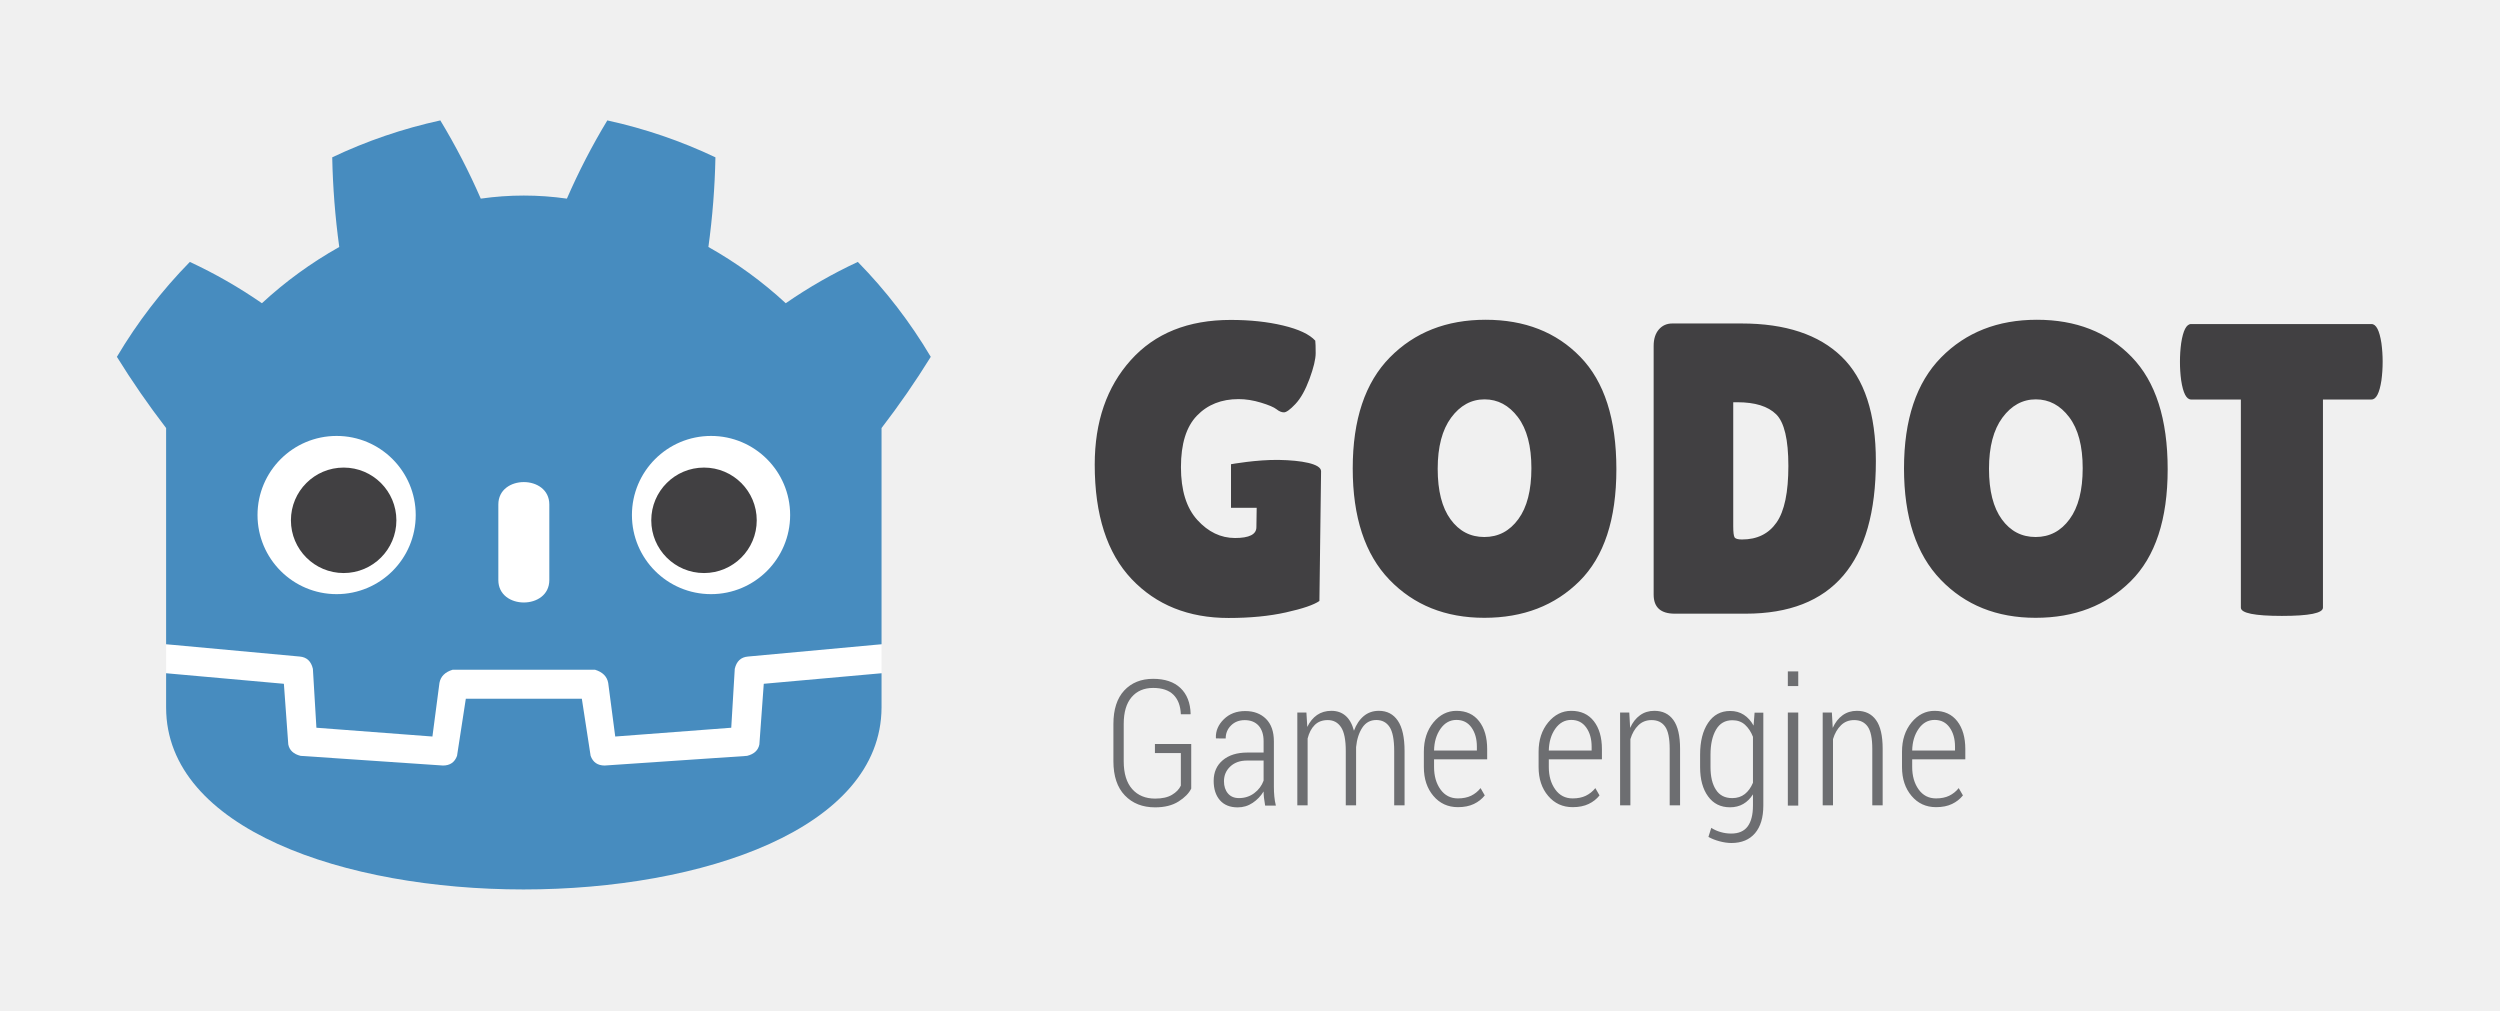
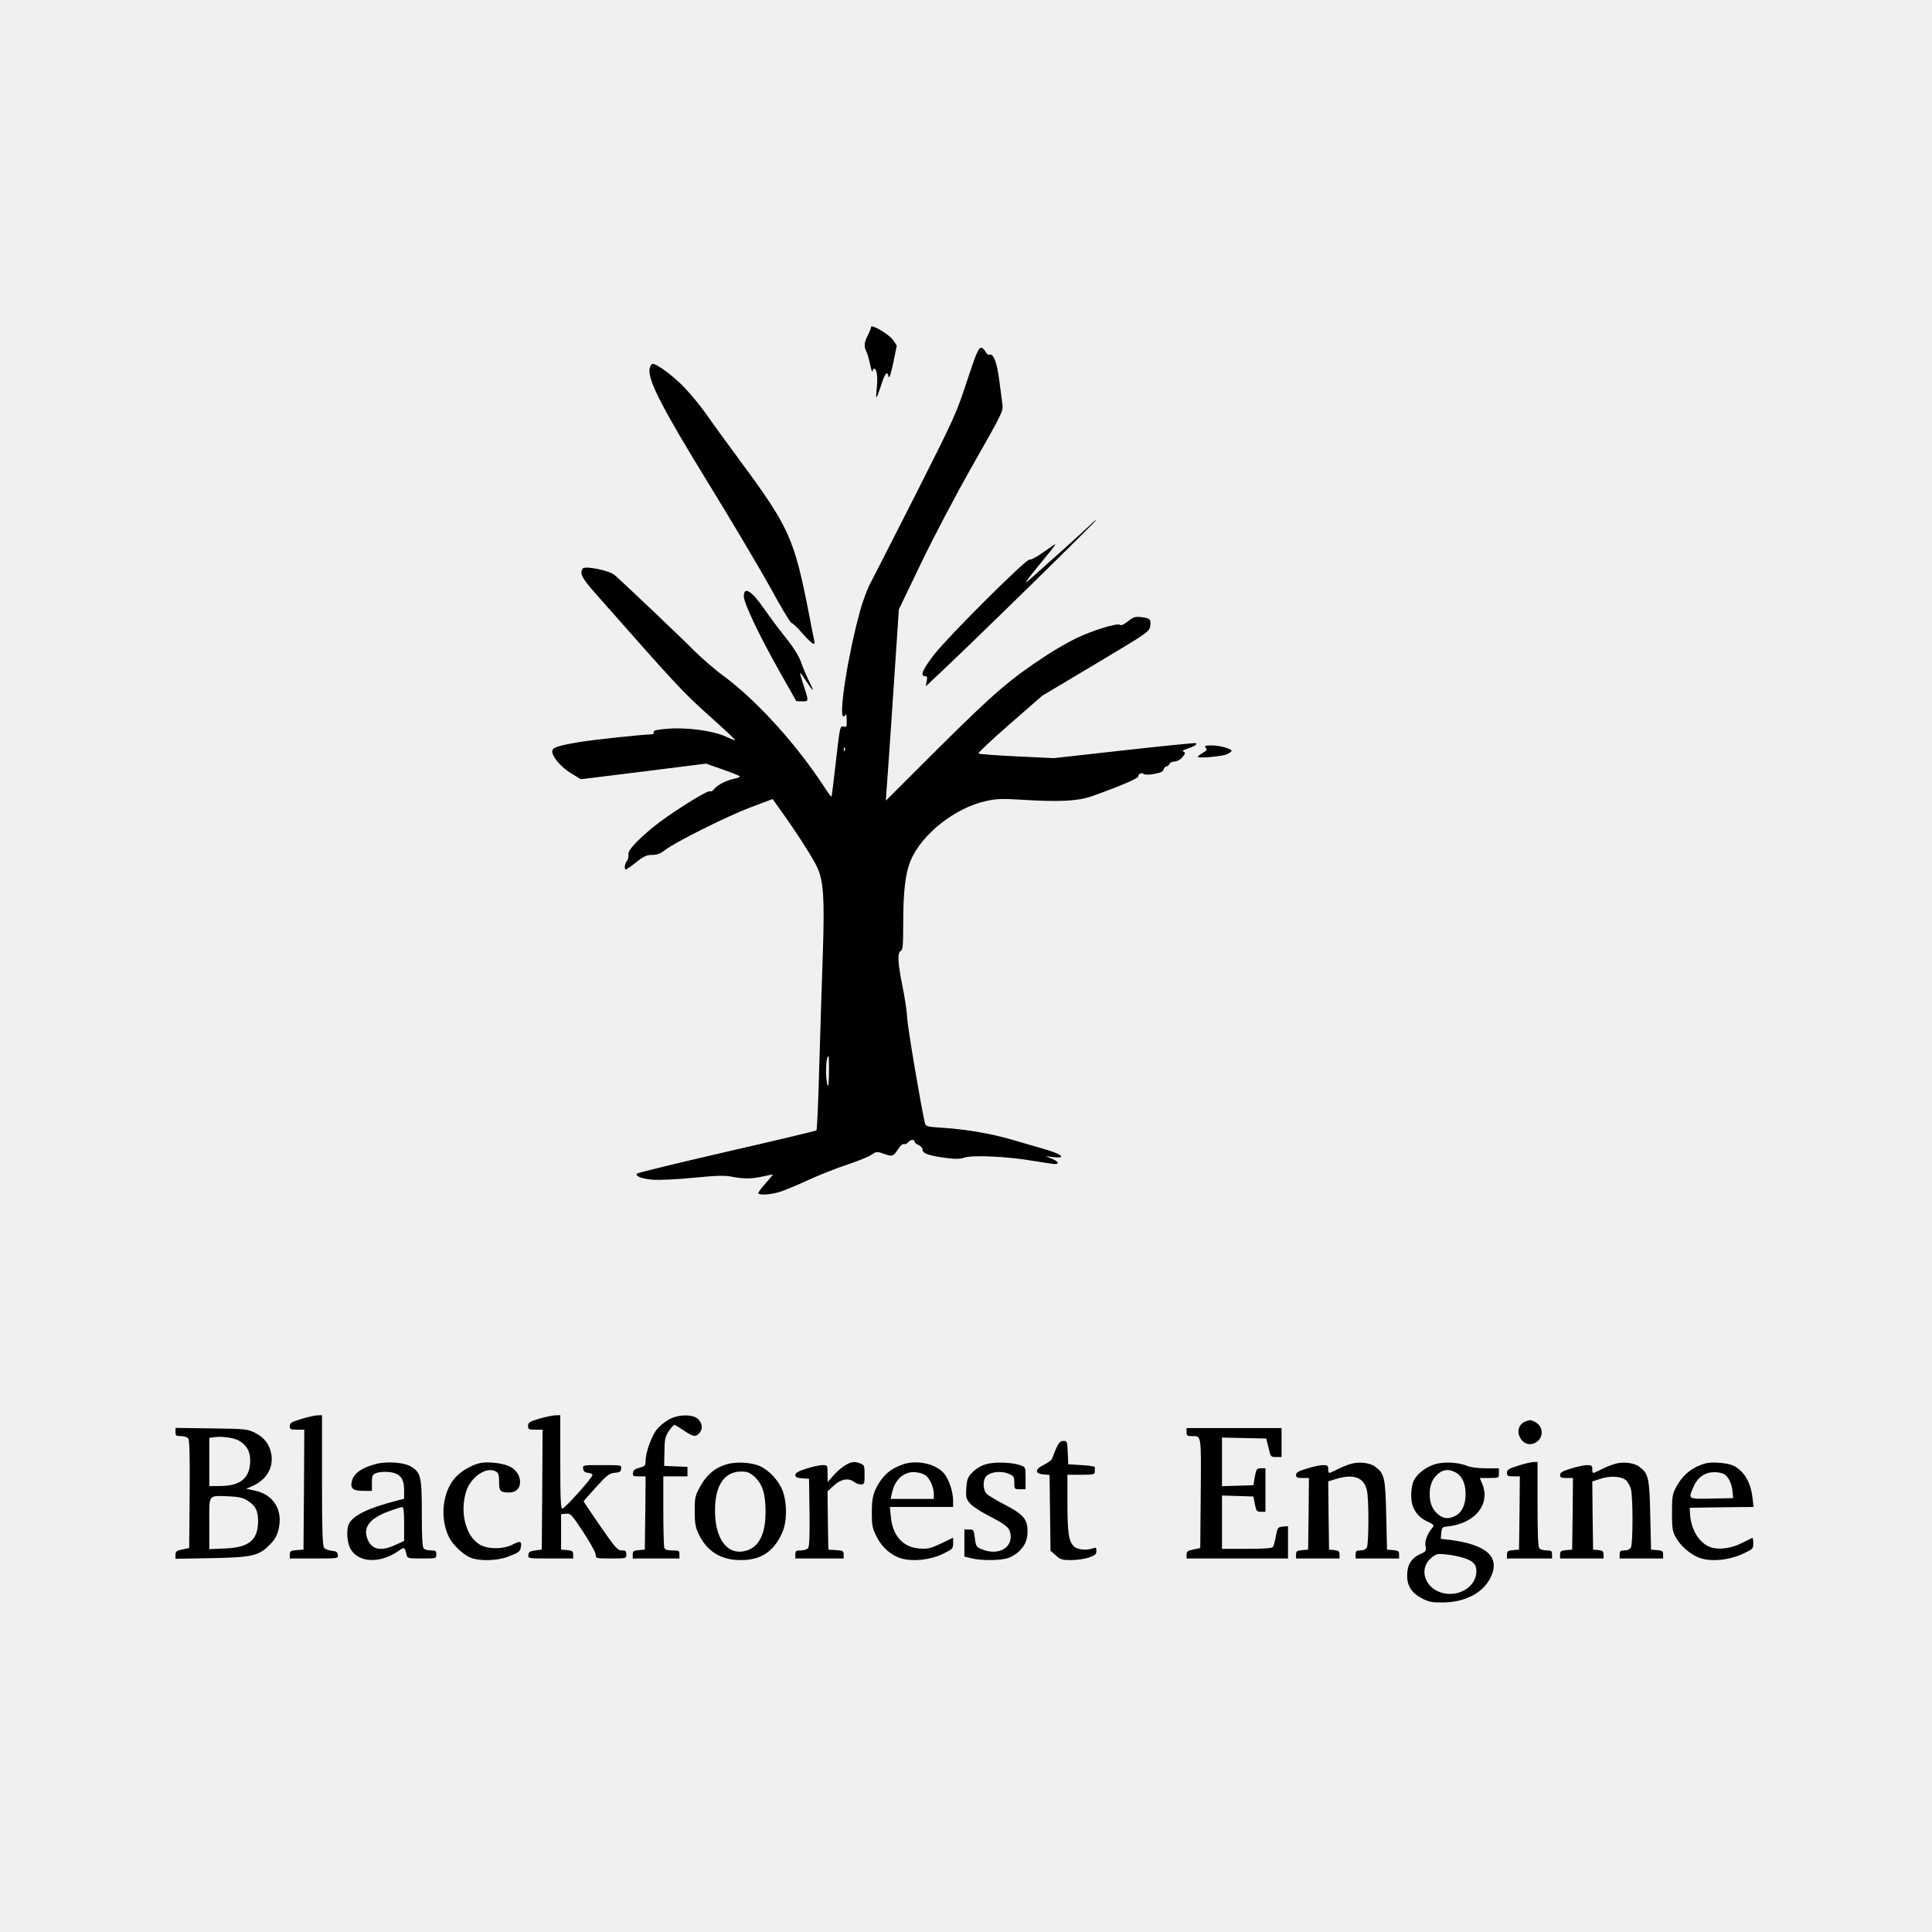
- <svg xmlns="http://www.w3.org/2000/svg" width="1024" height="414">
-   <path fill="#414042" d="M523.82 188.382c-9.142-.142-19.603 1.764-19.603 1.764v17.842h10.52l-.117 7.953c0 2.946-2.92 4.427-8.747 4.427-5.831 0-10.982-2.47-15.45-7.395-4.48-4.932-6.708-12.141-6.708-21.64 0-9.519 2.176-16.537 6.536-21.065 4.35-4.524 10.05-6.794 17.064-6.794 2.946 0 5.996.476 9.168 1.445 3.174.962 5.293 1.863 6.375 2.707 1.072.867 2.09 1.277 3.056 1.277.96 0 2.513-1.122 4.66-3.392 2.153-2.263 4.082-5.693 5.782-10.267 1.694-4.598 2.543-8.122 2.543-10.621 0-2.48-.054-4.19-.164-5.092-2.379-2.603-6.767-4.666-13.168-6.2-6.39-1.53-13.552-2.289-21.476-2.289-17.438 0-31.073 5.49-40.92 16.47-9.855 10.982-14.773 25.24-14.773 42.79 0 20.607 5.035 36.227 15.103 46.868 10.085 10.64 23.327 15.953 39.743 15.953 8.827 0 16.664-.76 23.51-2.289 6.853-1.523 11.41-3.088 13.676-4.67l.68-53.137c0-3.087-8.149-4.488-17.29-4.645m84.247-24.804c-5.431 0-9.98 2.496-13.671 7.47-3.672 4.98-5.517 11.969-5.517 20.963 0 9.013 1.754 15.914 5.27 20.722 3.508 4.823 8.117 7.225 13.835 7.225 5.715 0 10.358-2.432 13.924-7.313q5.351-7.293 5.353-20.884c0-9.054-1.846-16.023-5.524-20.89q-5.51-7.292-13.67-7.293m-.083 89.477c-15.9 0-28.868-5.203-38.89-15.61q-15.016-15.624-15.017-45.592c0-19.992 5.063-35.128 15.191-45.435 10.131-10.293 23.209-15.444 39.228-15.444 16.016 0 28.954 5.058 38.795 15.204 9.858 10.126 14.778 25.477 14.778 46.009 0 20.546-5.034 35.828-15.114 45.856-10.08 10.008-23.062 15.012-38.971 15.012m101.95-88.298v50.788c0 2.37.176 3.866.515 4.493.337.624 1.358.937 3.052.937 6.232 0 10.954-2.328 14.181-6.97 3.235-4.636 4.835-12.356 4.835-23.168 0-10.817-1.674-17.865-5-21.139-3.344-3.283-8.64-4.94-15.884-4.94zm-32.599 78.798V141.681c0-2.832.704-5.067 2.126-6.724 1.413-1.632 3.25-2.461 5.521-2.461h28.357c17.994 0 31.664 4.54 40.994 13.597 9.347 9.054 14.02 23.31 14.02 42.784 0 41.66-17.778 62.486-53.326 62.486h-29.03c-5.769 0-8.662-2.597-8.662-7.808m156.544-79.977c-5.432 0-9.994 2.496-13.678 7.47q-5.507 7.471-5.508 20.963c0 9.013 1.758 15.914 5.262 20.722 3.505 4.823 8.119 7.225 13.837 7.225 5.717 0 10.363-2.432 13.924-7.313q5.354-7.293 5.355-20.884c0-9.054-1.843-16.023-5.522-20.89-3.68-4.861-8.23-7.293-13.67-7.293m-.087 89.477q-23.86 0-38.88-15.61-15.03-15.624-15.03-45.592c0-19.992 5.065-35.128 15.191-45.435 10.139-10.293 23.209-15.444 39.233-15.444 16.02 0 28.946 5.058 38.8 15.204 9.85 10.126 14.772 25.477 14.772 46.009 0 20.546-5.037 35.828-15.115 45.856-10.076 10.008-23.07 15.012-38.971 15.012m117.69-4.17c0 2.251-5.597 3.392-16.809 3.392-11.202 0-16.815-1.141-16.815-3.392v-85.248h-20.371c-1.928 0-3.286-2.597-4.077-7.818a56 56 0 0 1-.501-7.636c0-2.592.162-5.146.501-7.636.79-5.205 2.15-7.823 4.077-7.823h73.864c1.924 0 3.277 2.617 4.078 7.823.333 2.49.505 5.043.505 7.636 0 2.608-.172 5.152-.505 7.637-.8 5.22-2.154 7.817-4.078 7.817h-19.87z" />
-   <path fill="#6d6e71" d="M487.93 322.997c-.94 1.926-2.664 3.691-5.188 5.289-2.52 1.607-5.722 2.406-9.611 2.406-5.132 0-9.259-1.617-12.394-4.887-3.122-3.243-4.686-7.92-4.686-14.022V296.57c0-5.97 1.473-10.548 4.431-13.743 2.95-3.17 6.903-4.78 11.84-4.78 4.824 0 8.564 1.27 11.212 3.781 2.639 2.519 4.025 6.038 4.146 10.532l-.066.2h-3.94c-.14-3.443-1.14-6.101-3.022-7.979-1.871-1.861-4.655-2.803-8.33-2.803-3.72 0-6.668 1.259-8.823 3.785-2.15 2.518-3.224 6.17-3.224 10.968v15.301q.001 7.462 3.476 11.382c2.316 2.592 5.438 3.892 9.38 3.892 2.876 0 5.19-.51 6.92-1.554 1.738-1.028 2.942-2.285 3.624-3.775V308.45h-10.618v-3.704h14.873zm19.557 3.902c2.336 0 4.416-.661 6.232-2.01 1.82-1.353 3.096-3.063 3.852-5.146v-8.224h-6.756q-4.31 0-6.896 2.442c-1.726 1.617-2.581 3.637-2.581 6.037 0 2.03.534 3.696 1.616 4.981 1.08 1.289 2.59 1.92 4.533 1.92m10.715 3.068a99 99 0 0 1-.48-3.225 22 22 0 0 1-.15-2.562 14.9 14.9 0 0 1-4.483 4.675c-1.836 1.236-3.878 1.848-6.128 1.848-3.147 0-5.567-.975-7.28-2.927-1.702-1.96-2.563-4.6-2.563-7.936 0-3.523 1.237-6.35 3.72-8.448 2.48-2.098 5.85-3.147 10.09-3.147h6.643v-4.672c0-2.686-.686-4.802-2.032-6.331-1.375-1.51-3.264-2.275-5.701-2.275-2.268 0-4.139.722-5.608 2.182-1.463 1.45-2.19 3.224-2.19 5.337l-3.944-.035-.07-.206c-.11-2.866.973-5.4 3.261-7.646 2.279-2.24 5.203-3.352 8.761-3.352 3.517 0 6.347 1.069 8.509 3.2q3.224 3.227 3.226 9.21v18.645c0 1.358.064 2.677.183 3.936a25 25 0 0 0 .627 3.729zm16.905-38.108.36 5.9c1-2.112 2.339-3.739 3.998-4.896q2.498-1.711 5.874-1.711c2.296 0 4.232.668 5.794 2.02 1.562 1.347 2.714 3.387 3.446 6.127.938-2.529 2.264-4.528 3.986-5.975 1.722-1.45 3.812-2.172 6.23-2.172 3.335 0 5.923 1.35 7.755 4.05 1.841 2.705 2.759 6.856 2.759 12.464v22.207h-4.246v-22.28c0-4.663-.645-7.946-1.9-9.834-1.261-1.89-3.071-2.842-5.41-2.842-2.462 0-4.384 1.04-5.767 3.152-1.375 2.112-2.223 4.754-2.531 7.945v23.86h-4.224v-22.258c0-4.554-.639-7.812-1.945-9.759-1.299-1.946-3.107-2.912-5.427-2.912-2.218 0-4.013.677-5.358 2.02-1.353 1.349-2.315 3.195-2.899 5.538v27.369h-4.22v-38.014zm61.457 3.021q-3.966 0-6.517 3.613c-1.705 2.415-2.585 5.392-2.656 8.938h17.537v-1.626c0-3.137-.736-5.75-2.21-7.822-1.482-2.075-3.53-3.103-6.154-3.103m.598 35.735c-4.099 0-7.451-1.543-10.055-4.621q-3.895-4.61-3.896-11.793v-6.313c0-4.798 1.303-8.798 3.912-11.979 2.616-3.167 5.758-4.75 9.441-4.75 3.983 0 7.068 1.413 9.27 4.246q3.313 4.257 3.312 11.434v4.171H587.39v3.162c0 3.68.882 6.744 2.635 9.19 1.757 2.45 4.144 3.666 7.136 3.666 2.077 0 3.888-.367 5.396-1.089a11.1 11.1 0 0 0 3.877-3.132l1.728 2.99c-1.148 1.456-2.634 2.633-4.45 3.505-1.811.868-4 1.312-6.551 1.312m46.411-35.734q-3.976 0-6.528 3.613-2.54 3.62-2.652 8.938h17.54v-1.626c0-3.137-.733-5.75-2.216-7.822-1.475-2.075-3.52-3.103-6.144-3.103m.593 35.735c-4.1 0-7.446-1.543-10.045-4.621q-3.91-4.61-3.91-11.793v-6.313c0-4.798 1.309-8.798 3.913-11.979 2.623-3.167 5.766-4.75 9.45-4.75 3.975 0 7.072 1.413 9.27 4.246 2.2 2.837 3.304 6.65 3.304 11.434v4.171h-21.755v3.162q0 5.52 2.647 9.19c1.747 2.45 4.124 3.666 7.125 3.666 2.087 0 3.888-.367 5.392-1.089a11.2 11.2 0 0 0 3.894-3.132l1.717 2.99c-1.15 1.456-2.633 2.633-4.451 3.505-1.81.868-3.997 1.312-6.55 1.312m23.189-38.755.345 6.284c1.014-2.23 2.353-3.962 4.034-5.166 1.667-1.21 3.63-1.824 5.887-1.824 3.396 0 5.998 1.256 7.804 3.78 1.826 2.518 2.73 6.434 2.73 11.749v23.191h-4.249V306.72c0-4.343-.636-7.377-1.9-9.137-1.258-1.76-3.107-2.636-5.513-2.636-2.158 0-3.968.701-5.419 2.126-1.457 1.412-2.543 3.294-3.267 5.666v27.134h-4.219V291.86zm33.27 22.395c0 3.858.73 6.926 2.213 9.208 1.465 2.304 3.695 3.443 6.671 3.443 2.04 0 3.757-.544 5.167-1.657 1.405-1.113 2.514-2.662 3.336-4.627V301.79c-.79-2.025-1.874-3.66-3.244-4.92-1.368-1.24-3.102-1.863-5.186-1.863-2.97 0-5.216 1.294-6.708 3.891-1.502 2.603-2.25 5.995-2.25 10.161zm-4.262-5.195c0-5.386 1.088-9.714 3.274-12.975 2.169-3.245 5.187-4.871 9.03-4.871 2.134 0 4.007.52 5.607 1.564 1.603 1.024 2.928 2.523 3.992 4.43l.412-5.287h3.581v38.048c0 4.871-1.13 8.646-3.4 11.317-2.271 2.66-5.499 4.009-9.666 4.009-1.5 0-3.11-.235-4.832-.691-1.724-.456-3.252-1.054-4.59-1.805l1.168-3.704a14.1 14.1 0 0 0 3.831 1.716 15.2 15.2 0 0 0 4.352.616q4.536-.001 6.71-2.905c1.452-1.961 2.18-4.798 2.18-8.553v-4.597c-1.079 1.71-2.402 3.024-3.97 3.93-1.563.912-3.39 1.368-5.448 1.368-3.818 0-6.814-1.496-8.976-4.486-2.167-2.983-3.255-6.965-3.255-11.93zm40.2 20.916h-4.266V291.86h4.266zm0-48.968h-4.266v-6.005h4.266zm13.774 10.852.346 6.284c1.016-2.23 2.35-3.962 4.027-5.166 1.677-1.21 3.643-1.824 5.89-1.824 3.397 0 6.01 1.256 7.82 3.78 1.821 2.518 2.717 6.434 2.717 11.749v23.191h-4.248V306.72c0-4.343-.635-7.377-1.897-9.137-1.268-1.76-3.103-2.636-5.517-2.636-2.157 0-3.962.701-5.412 2.126-1.455 1.412-2.545 3.294-3.266 5.666v27.134h-4.224V291.86zm42.074 3.021q-3.978 0-6.518 3.613-2.547 3.62-2.66 8.938h17.54v-1.626c0-3.137-.731-5.75-2.21-7.822-1.476-2.075-3.525-3.103-6.152-3.103m.602 35.735c-4.11 0-7.456-1.543-10.048-4.621q-3.903-4.61-3.903-11.793v-6.313c0-4.798 1.302-8.798 3.91-11.979q3.924-4.75 9.439-4.75c3.978 0 7.077 1.413 9.283 4.246 2.197 2.837 3.3 6.65 3.3 11.434v4.171h-21.76v3.162c0 3.68.887 6.744 2.642 9.19 1.754 2.45 4.133 3.666 7.137 3.666 2.08 0 3.88-.367 5.382-1.089a11.16 11.16 0 0 0 3.897-3.132l1.725 2.99c-1.156 1.456-2.64 2.633-4.454 3.505-1.81.868-3.998 1.312-6.55 1.312" />
-   <g fill="#fff" transform="matrix(.36 0 0 .36 30.24 21.6)">
-     <path d="M105 673v33q407 354 814 0v-33z" />
-     <path fill="#478cbf" d="m105 673 152 14q12 1 15 14l4 67 132 10 8-61q2-11 15-15h162q13 4 15 15l8 61 132-10 4-67q3-13 15-14l152-14V427q30-39 56-81-35-59-83-108-43 20-82 47-40-37-88-64 7-51 8-102-59-28-123-42-26 43-46 89-49-7-98 0-20-46-46-89-64 14-123 42 1 51 8 102-48 27-88 64-39-27-82-47-48 49-83 108 26 42 56 81zm0 33v39c0 276 813 276 814 0v-39l-134 12-5 69q-2 10-14 13l-162 11q-12 0-16-11l-10-65H446l-10 65q-4 11-16 11l-162-11q-12-3-14-13l-5-69z" />
-     <path d="M483 600c0 34 58 34 58 0v-86c0-34-58-34-58 0z" />
-     <circle cx="725" cy="526" r="90" />
-     <circle cx="299" cy="526" r="90" />
-   </g>
-   <g fill="#414042" transform="matrix(.36 0 0 .36 30.24 21.6)">
-     <circle cx="307" cy="532" r="60" />
-     <circle cx="717" cy="532" r="60" />
+ <svg xmlns="http://www.w3.org/2000/svg" version="1.0" width="1200pt" height="1200pt" viewBox="0 0 1200 1200" preserveAspectRatio="xMidYMid meet">
+   <g transform="translate(0,1200) scale(0.1,-0.1)" fill="#000000" stroke="none">
+     <path d="M5410 9968 c0 -7 -9 -30 -20 -51 -22 -41 -25 -69 -10 -98 6 -10 17 -47 24 -81 8 -35 14 -55 15 -45 1 9 5 17 11 17 16 0 23 -48 16 -118 -4 -36 -5 -64 -2 -61 3 3 17 39 30 80 24 75 37 88 46 48 3 -13 14 21 28 86 l22 108 -22 34 c-26 37 -138 103 -138 81z" />
+     <path d="M6006 9633 c-65 -199 -79 -230 -313 -693 -135 -267 -263 -516 -283 -555 -21 -38 -52 -119 -68 -180 -75 -271 -135 -655 -103 -655 5 0 12 6 14 13 3 6 6 -9 6 -35 1 -41 -1 -46 -18 -41 -24 6 -24 5 -52 -242 -12 -104 -23 -192 -24 -193 -2 -2 -16 16 -32 40 -180 279 -427 552 -638 709 -55 40 -138 112 -185 159 -75 76 -423 407 -491 467 -33 30 -188 61 -200 41 -20 -31 -5 -58 84 -159 498 -565 539 -609 700 -753 92 -82 165 -151 164 -153 -2 -2 -29 8 -59 22 -78 36 -239 58 -355 49 -69 -5 -93 -10 -93 -20 0 -8 -1 -14 -2 -14 -98 -5 -374 -35 -459 -49 -139 -24 -169 -34 -169 -59 0 -33 57 -99 118 -136 l60 -36 388 48 389 49 100 -35 c55 -19 104 -39 109 -43 5 -4 -9 -11 -30 -15 -49 -9 -110 -40 -128 -65 -7 -11 -20 -17 -28 -14 -17 7 -255 -144 -348 -220 -107 -88 -164 -150 -157 -174 2 -11 -1 -28 -9 -38 -14 -19 -19 -53 -6 -53 4 0 33 20 64 45 47 37 65 45 99 45 30 0 51 8 78 29 62 49 386 211 532 266 l138 52 54 -76 c93 -129 194 -287 222 -346 40 -86 47 -191 36 -530 -6 -159 -15 -472 -22 -695 -6 -223 -14 -408 -18 -411 -3 -3 -253 -63 -555 -132 -303 -70 -554 -131 -559 -136 -16 -16 33 -34 105 -39 37 -2 149 3 248 13 144 14 192 15 237 6 73 -14 125 -14 196 3 31 7 57 12 57 10 0 -2 -20 -26 -45 -54 -25 -28 -45 -55 -45 -60 0 -15 70 -12 130 6 29 9 111 42 181 75 70 32 179 75 241 95 62 21 129 47 148 60 33 22 37 23 75 9 58 -20 62 -19 91 24 14 22 31 38 38 35 7 -3 19 2 26 11 14 17 40 20 40 5 0 -6 11 -16 25 -22 14 -6 25 -19 25 -28 0 -24 36 -37 136 -51 68 -9 95 -9 125 1 51 17 264 7 424 -20 66 -11 128 -20 138 -20 29 0 19 17 -20 33 l-38 16 49 -6 c83 -10 51 19 -55 49 -52 15 -141 41 -199 58 -129 38 -290 66 -433 75 -99 6 -108 9 -112 28 -25 107 -106 587 -110 651 -2 44 -16 136 -30 203 -29 141 -32 208 -10 217 12 4 15 33 15 168 0 198 13 311 45 390 68 166 279 333 475 374 61 13 101 14 210 7 240 -15 354 -9 440 21 162 57 290 111 290 123 0 17 19 26 33 16 7 -6 34 -6 66 0 39 7 55 14 58 28 3 10 11 19 18 19 7 0 15 7 19 15 3 8 17 15 30 15 14 0 34 10 46 22 23 25 25 35 8 41 -7 2 5 10 27 17 41 13 62 26 54 34 -3 3 -203 -17 -444 -44 l-440 -49 -230 11 c-126 6 -233 14 -238 18 -4 3 84 86 195 183 l202 176 332 198 c322 192 332 199 338 233 7 43 -1 51 -56 57 -37 4 -48 1 -82 -26 -25 -20 -43 -28 -50 -22 -16 13 -166 -33 -271 -83 -49 -24 -133 -72 -185 -106 -229 -151 -318 -227 -662 -568 l-336 -335 4 59 c7 83 40 572 60 874 l17 255 137 285 c79 164 216 425 324 615 183 322 188 331 182 375 -3 25 -12 93 -20 152 -14 109 -36 164 -60 155 -8 -3 -18 5 -25 19 -6 13 -19 24 -28 24 -15 0 -32 -40 -87 -207z m-759 -2295 c-3 -8 -6 -5 -6 6 -1 11 2 17 5 13 3 -3 4 -12 1 -19z m-98 -2000 c-1 -67 -4 -94 -9 -78 -15 47 -11 180 6 180 2 0 4 -46 3 -102z" />
+     <path d="M4035 9712 c-14 -68 73 -239 367 -717 145 -236 318 -528 384 -647 65 -120 124 -218 131 -218 6 0 37 -29 68 -65 60 -68 81 -80 72 -42 -3 12 -17 83 -31 157 -93 478 -124 545 -430 959 -83 113 -179 244 -211 291 -33 46 -91 118 -130 159 -66 70 -173 151 -201 151 -7 0 -15 -13 -19 -28z" />
+     <path d="M6773 8741 c-23 -24 -275 -250 -377 -340 -26 -23 -28 -23 -15 -4 7 12 51 67 97 123 46 55 80 100 77 100 -3 0 -37 -23 -76 -51 -39 -28 -77 -48 -85 -45 -18 7 -491 -463 -588 -585 -74 -94 -94 -139 -60 -139 13 0 15 -7 10 -31 l-6 -32 52 49 c169 155 1016 984 1006 984 -4 0 -20 -13 -35 -29z" />
+     <path d="M4620 8296 c0 -42 95 -242 227 -476 l99 -175 37 -1 c42 -1 42 -3 2 119 -24 75 -23 75 29 -3 43 -66 46 -60 7 18 -15 31 -34 75 -41 97 -17 51 -49 102 -120 190 -31 39 -80 105 -110 148 -80 117 -130 149 -130 83z" />
+     <path d="M7489 7356 c10 -12 6 -18 -18 -32 -17 -10 -31 -21 -31 -25 0 -11 155 3 183 17 15 8 27 17 27 20 0 13 -74 34 -121 34 -43 0 -50 -2 -40 -14z" />
+     <path d="M1873 3187 c-63 -19 -73 -25 -73 -44 0 -21 5 -23 45 -23 l45 0 -2 -372 -3 -373 -42 -3 c-38 -3 -43 -6 -43 -28 l0 -24 151 0 c150 0 150 0 147 23 -2 17 -10 23 -38 25 -19 2 -41 10 -47 19 -10 13 -13 113 -13 420 l0 403 -27 -1 c-16 0 -61 -10 -100 -22z" />
+     <path d="M3348 3188 c-59 -18 -68 -24 -68 -44 0 -22 4 -24 45 -24 l45 0 -2 -372 -3 -373 -40 -5 c-32 -4 -41 -9 -43 -27 -3 -23 -3 -23 137 -23 l141 0 0 24 c0 21 -5 25 -37 28 l-38 3 0 110 0 110 30 3 c29 3 35 -4 108 -114 42 -64 77 -127 77 -140 0 -24 2 -24 95 -24 95 0 95 0 95 25 0 21 -5 25 -28 25 -26 0 -40 16 -133 150 -57 83 -104 153 -104 155 0 2 35 42 78 89 67 74 82 85 115 88 30 2 38 7 40 26 3 22 2 22 -118 22 -120 0 -121 0 -118 -22 2 -17 11 -24 31 -26 15 -2 27 -8 27 -13 0 -17 -172 -209 -187 -209 -10 0 -13 54 -13 290 l0 290 -32 -1 c-18 -1 -63 -10 -100 -21z" />
+     <path d="M4158 3185 c-25 -13 -60 -41 -77 -62 -34 -41 -71 -144 -71 -197 0 -29 -4 -33 -37 -42 -28 -7 -39 -15 -41 -31 -3 -21 1 -23 37 -23 l41 0 -2 -227 -3 -228 -37 -3 c-33 -3 -38 -7 -38 -28 l0 -24 145 0 145 0 0 25 c0 23 -4 25 -44 25 -31 0 -46 5 -50 16 -3 9 -6 112 -6 230 l0 214 75 0 75 0 0 30 0 29 -72 3 -73 3 2 88 c1 77 4 93 27 128 15 21 30 39 34 39 4 0 31 -16 59 -35 60 -40 73 -42 96 -17 22 24 21 54 -2 83 -28 35 -121 37 -183 4z" />
+     <path d="M9473 3170 c-45 -18 -55 -72 -22 -114 50 -63 150 -1 119 75 -6 14 -23 31 -36 38 -29 13 -31 13 -61 1z" />
+     <path d="M1090 3106 c0 -23 4 -26 34 -26 18 0 39 -6 45 -14 8 -9 11 -109 9 -347 l-3 -334 -42 -9 c-36 -7 -43 -13 -43 -33 l0 -25 223 4 c256 5 293 14 362 83 31 31 45 55 55 95 29 119 -29 215 -144 241 l-57 12 33 14 c90 38 136 112 124 197 -10 62 -43 107 -101 136 -48 24 -58 25 -272 28 l-223 3 0 -25z m394 -54 c49 -29 70 -66 70 -125 -1 -107 -59 -156 -186 -157 l-68 0 0 149 0 150 28 4 c45 8 125 -3 156 -21z m46 -368 c55 -32 73 -65 73 -133 -1 -118 -56 -163 -210 -169 l-93 -4 0 160 c0 186 -10 172 121 168 54 -2 86 -8 109 -22z" />
+     <path d="M7370 3105 c0 -22 5 -25 33 -25 60 0 58 14 55 -356 l-3 -339 -42 -9 c-36 -7 -43 -13 -43 -32 l0 -24 315 0 315 0 0 101 0 100 -32 -3 c-31 -3 -33 -6 -43 -58 -5 -30 -14 -61 -18 -67 -6 -10 -50 -13 -163 -13 l-154 0 0 165 0 166 98 -3 97 -3 9 -47 c9 -44 12 -48 38 -48 l28 0 0 135 0 135 -28 0 c-26 0 -29 -4 -38 -52 l-9 -53 -97 -3 -98 -3 0 151 0 151 138 -3 137 -3 14 -57 c13 -56 14 -58 47 -58 l34 0 0 90 0 90 -295 0 -295 0 0 -25z" />
+     <path d="M6561 3006 c-10 -24 -22 -53 -25 -63 -3 -11 -27 -29 -52 -41 -57 -28 -58 -55 -2 -60 l37 -3 3 -235 3 -236 33 -29 c28 -26 40 -29 95 -29 35 0 84 7 110 16 39 13 47 20 47 41 0 21 -3 23 -22 16 -41 -15 -97 -8 -119 13 -31 32 -39 83 -39 272 l0 172 85 0 c78 0 85 2 85 20 0 11 0 23 0 28 0 4 -37 9 -82 12 l-83 5 -3 73 c-3 69 -4 72 -27 72 -19 0 -28 -10 -44 -44z" />
+     <path d="M2335 2907 c-89 -23 -140 -60 -150 -109 -10 -43 8 -58 71 -58 l54 0 0 50 c0 46 3 51 28 61 15 6 49 9 76 6 69 -6 96 -38 96 -112 l0 -54 -42 -11 c-176 -45 -271 -90 -299 -142 -20 -36 -14 -123 10 -162 53 -85 186 -88 301 -6 31 22 34 20 44 -22 6 -28 6 -28 96 -28 89 0 90 0 90 25 0 22 -4 25 -33 25 -18 0 -38 5 -45 12 -9 9 -12 71 -12 216 0 229 -6 256 -66 292 -42 27 -150 35 -219 17z m175 -372 l0 -106 -52 -24 c-90 -42 -148 -31 -174 32 -32 74 10 131 128 175 40 15 79 27 86 27 9 1 12 -26 12 -104z" />
+     <path d="M2975 2911 c-49 -13 -108 -47 -142 -83 -85 -88 -104 -258 -43 -378 24 -47 86 -105 132 -125 54 -22 165 -20 230 5 70 26 78 32 83 60 7 37 -4 41 -48 18 -60 -32 -158 -32 -210 0 -84 53 -121 195 -83 324 27 92 125 161 185 129 17 -10 21 -21 21 -65 0 -59 7 -66 64 -66 92 0 87 127 -6 165 -49 20 -139 28 -183 16z" />
+     <path d="M4517 2906 c-73 -20 -127 -65 -167 -137 -33 -60 -35 -70 -35 -154 0 -73 4 -100 23 -140 51 -110 138 -165 263 -165 125 0 203 51 256 167 32 69 33 185 4 264 -24 63 -87 130 -144 154 -53 22 -143 27 -200 11z m167 -76 c51 -46 71 -106 71 -220 0 -153 -50 -236 -148 -247 -92 -10 -158 78 -165 223 -9 174 49 273 160 274 39 0 54 -6 82 -30z" />
+     <path d="M5250 2899 c-19 -11 -52 -39 -72 -62 l-37 -42 -1 53 c0 52 0 52 -32 52 -17 0 -62 -10 -100 -22 -50 -16 -68 -27 -68 -39 0 -14 10 -19 43 -21 l42 -3 3 -209 c2 -145 -1 -213 -9 -222 -6 -8 -27 -14 -45 -14 -30 0 -34 -3 -34 -25 l0 -25 150 0 150 0 0 24 c0 23 -5 25 -47 28 l-48 3 -3 181 -2 181 40 37 c44 40 91 48 126 21 10 -8 29 -15 42 -15 20 0 22 4 22 60 0 56 -2 61 -26 70 -37 14 -55 12 -94 -11z" />
+     <path d="M5613 2906 c-64 -21 -110 -54 -141 -99 -47 -69 -57 -105 -57 -202 0 -80 3 -97 30 -150 34 -68 92 -118 158 -136 72 -19 173 -8 250 28 64 31 67 34 67 67 l0 35 -75 -36 c-66 -31 -83 -35 -134 -31 -103 7 -168 80 -178 200 l-6 58 197 0 196 0 0 38 c0 51 -22 123 -50 162 -45 64 -167 95 -257 66z m140 -73 c26 -23 47 -74 47 -113 l0 -30 -134 0 -134 0 9 41 c15 65 51 107 104 122 33 9 86 -1 108 -20z" />
+     <path d="M6126 2906 c-30 -8 -62 -27 -84 -49 -32 -33 -36 -43 -40 -100 -4 -56 -1 -66 22 -94 14 -17 63 -50 108 -73 114 -59 135 -76 143 -111 20 -90 -71 -144 -174 -103 -37 15 -39 18 -46 70 -6 52 -8 54 -36 54 l-29 0 0 -84 0 -84 44 -11 c65 -16 190 -14 234 4 65 28 108 80 113 140 7 94 -16 125 -142 190 -50 26 -100 56 -110 66 -26 26 -26 90 0 113 28 25 90 31 134 13 34 -15 37 -19 37 -56 0 -40 1 -41 35 -41 l35 0 0 69 c0 69 0 69 -32 80 -53 19 -159 22 -212 7z" />
+     <path d="M8385 2906 c-22 -7 -59 -22 -82 -34 -53 -27 -53 -27 -53 3 0 21 -5 25 -31 25 -17 0 -62 -9 -100 -21 -54 -16 -69 -25 -69 -40 0 -16 7 -19 40 -19 l40 0 -2 -222 -3 -223 -37 -3 c-33 -3 -38 -7 -38 -28 l0 -24 135 0 135 0 0 24 c0 21 -6 25 -32 28 l-33 3 -3 212 -2 212 56 17 c104 30 166 6 184 -72 13 -54 12 -331 0 -355 -7 -12 -21 -19 -40 -19 -25 0 -30 -4 -30 -25 l0 -25 135 0 135 0 0 24 c0 21 -5 25 -37 28 l-38 3 -5 215 c-5 234 -11 258 -70 301 -33 25 -105 32 -155 15z" />
+     <path d="M8918 2907 c-57 -16 -112 -57 -135 -100 -11 -20 -17 -55 -18 -93 0 -78 32 -131 100 -164 41 -20 45 -24 32 -39 -31 -35 -49 -83 -43 -115 6 -30 3 -33 -35 -50 -53 -24 -79 -67 -79 -132 0 -66 29 -109 94 -143 41 -21 62 -25 130 -24 137 1 249 60 295 156 61 127 -25 204 -257 233 l-53 6 3 37 c3 32 6 36 33 39 176 17 275 138 221 267 l-15 35 60 0 c59 0 59 0 59 30 l0 30 -80 0 c-50 0 -95 6 -117 15 -52 22 -140 27 -195 12z m122 -52 c41 -21 63 -69 63 -135 0 -66 -22 -114 -63 -135 -40 -21 -72 -19 -104 6 -38 30 -56 71 -56 129 0 58 18 99 56 129 32 25 64 27 104 6z m46 -530 c63 -19 84 -40 84 -85 0 -77 -74 -140 -163 -140 -142 0 -214 148 -111 229 25 20 36 22 87 16 31 -3 78 -12 103 -20z" />
+     <path d="M9428 2896 c-57 -18 -68 -25 -68 -43 0 -20 5 -23 40 -23 l40 0 -2 -227 -3 -228 -37 -3 c-33 -3 -38 -7 -38 -28 l0 -24 140 0 140 0 0 25 c0 22 -4 25 -33 25 -18 0 -38 5 -45 12 -9 9 -12 84 -12 275 l0 263 -27 -1 c-16 -1 -58 -11 -95 -23z" />
+     <path d="M10025 2906 c-22 -7 -59 -22 -82 -34 -53 -27 -53 -27 -53 3 0 21 -5 25 -31 25 -17 0 -62 -9 -100 -21 -54 -16 -69 -25 -69 -40 0 -16 7 -19 40 -19 l40 0 -2 -222 -3 -223 -37 -3 c-33 -3 -38 -7 -38 -28 l0 -24 135 0 135 0 0 24 c0 21 -6 25 -32 28 l-33 3 -3 212 -2 211 51 17 c60 20 131 16 159 -10 11 -10 24 -34 30 -54 13 -48 13 -337 0 -362 -7 -12 -21 -19 -40 -19 -25 0 -30 -4 -30 -25 l0 -25 135 0 135 0 0 24 c0 21 -5 25 -37 28 l-38 3 -5 215 c-5 234 -11 258 -70 301 -33 25 -105 32 -155 15z" />
+     <path d="M10595 2911 c-83 -22 -145 -72 -186 -151 -21 -39 -24 -59 -24 -155 0 -94 3 -116 22 -151 29 -54 89 -107 146 -129 70 -27 182 -17 270 23 65 30 67 32 67 67 0 20 -3 35 -7 33 -5 -2 -32 -16 -62 -31 -62 -33 -143 -45 -194 -28 -71 24 -124 108 -130 208 l-2 38 199 3 198 2 -7 58 c-12 97 -51 163 -117 198 -33 17 -132 26 -173 15z m121 -72 c24 -20 42 -60 45 -104 l4 -40 -132 -3 c-148 -3 -147 -4 -118 65 20 47 42 72 80 89 34 16 98 12 121 -7z" />
  </g>
</svg>
